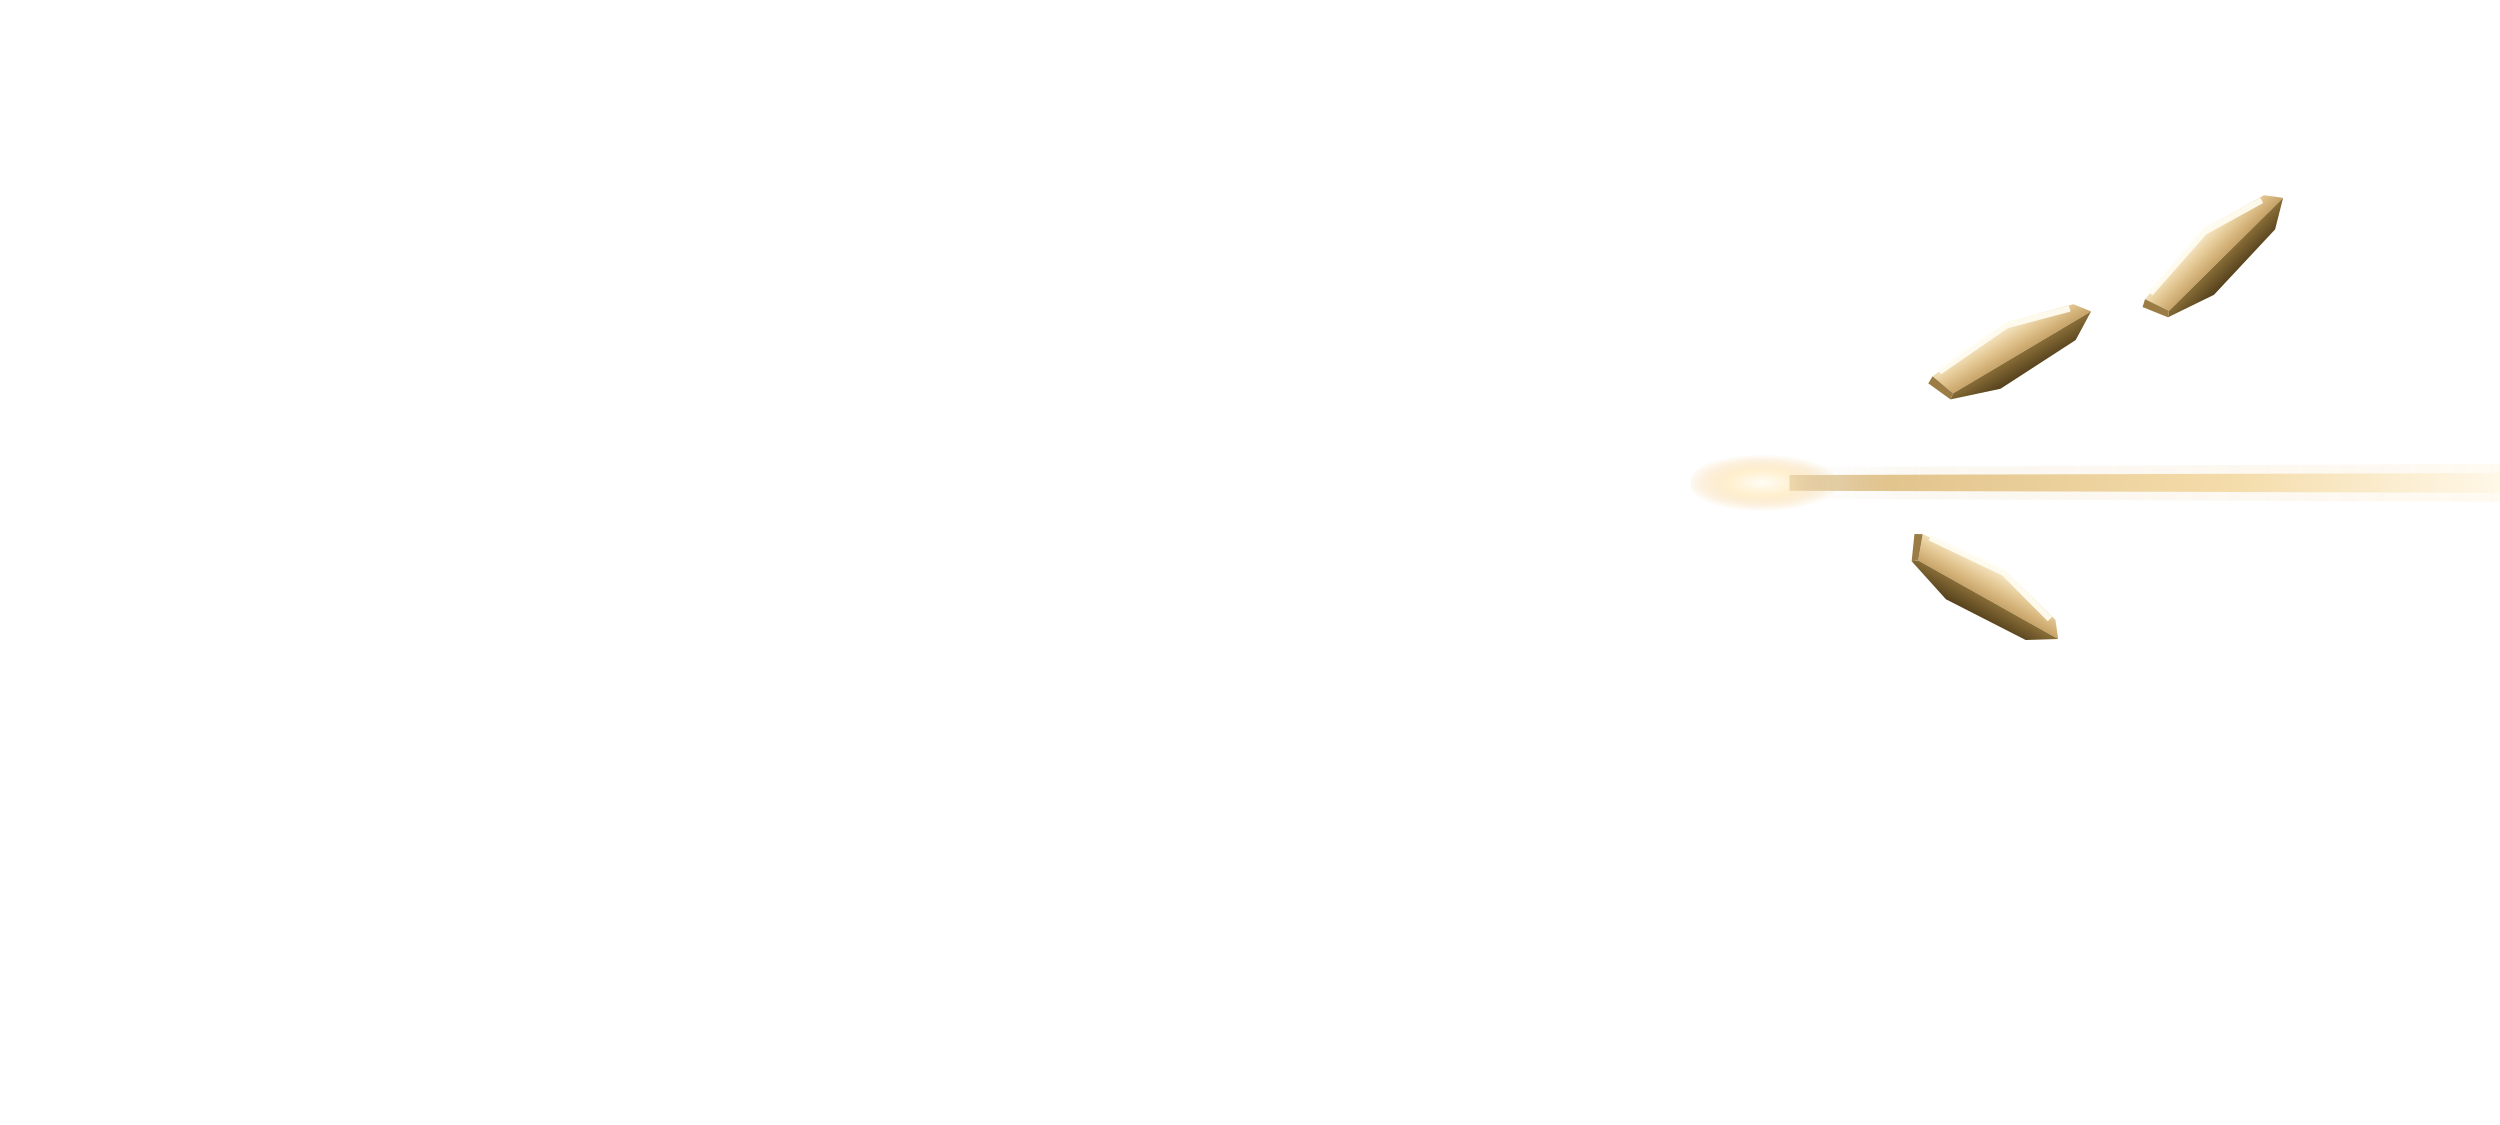
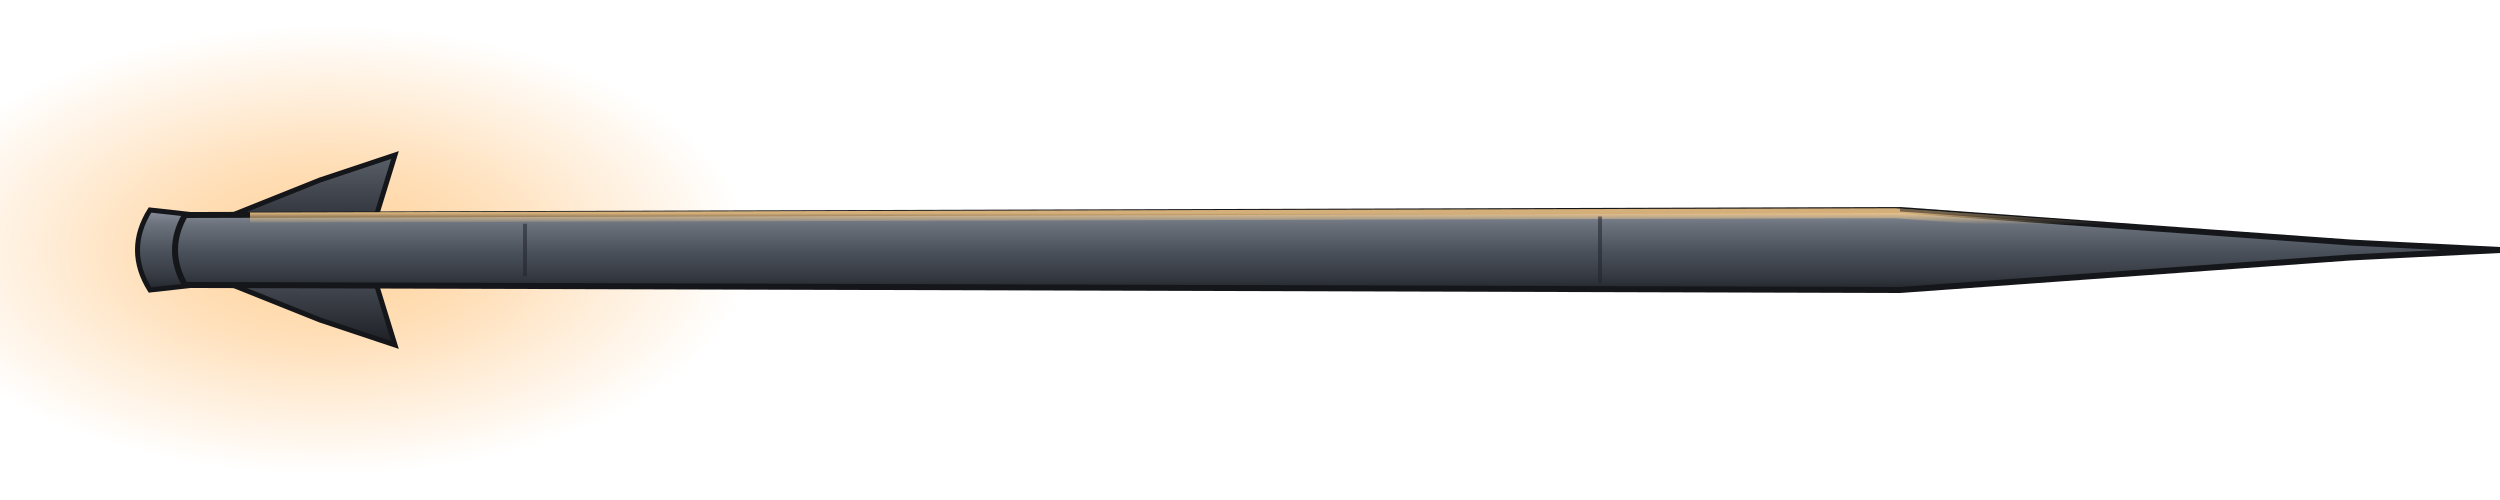
- <svg xmlns="http://www.w3.org/2000/svg" viewBox="0 0 380 171" width="380" height="171">
+ <svg xmlns="http://www.w3.org/2000/svg" viewBox="0 0 1000 200" width="1000" height="200">
  <defs>
-     <linearGradient id="aluTop" x1="0" y1="0" x2="0.08" y2="1">
-       <stop offset="0" stop-color="#fdf3d9" />
-       <stop offset="0.55" stop-color="#e4c894" />
-       <stop offset="1" stop-color="#c8a468" />
+     <linearGradient id="bodyGrad" x1="0%" y1="0%" x2="0%" y2="100%">
+       <stop offset="0%" stop-color="#8a919d" />
+       <stop offset="18%" stop-color="#6b727c" />
+       <stop offset="52%" stop-color="#4b515b" />
+       <stop offset="82%" stop-color="#363b43" />
+       <stop offset="100%" stop-color="#23262c" />
    </linearGradient>
-     <linearGradient id="aluSide" x1="0" y1="0" x2="0.06" y2="1">
-       <stop offset="0" stop-color="#8d7139" />
-       <stop offset="1" stop-color="#55411d" />
+     <linearGradient id="finGrad" x1="0%" y1="0%" x2="0%" y2="100%">
+       <stop offset="0%" stop-color="#5a6069" />
+       <stop offset="55%" stop-color="#383c44" />
+       <stop offset="100%" stop-color="#1c1e23" />
    </linearGradient>
-     <linearGradient id="tracerCore" x1="0" y1="0" x2="1" y2="0">
-       <stop offset="0" stop-color="#c9a869" stop-opacity="0.35" />
-       <stop offset="0.14" stop-color="#e2c48d" />
-       <stop offset="0.62" stop-color="#f4dcaa" />
-       <stop offset="1" stop-color="#fff8e8" />
+     <linearGradient id="rimLight" x1="0%" y1="0%" x2="0%" y2="100%">
+       <stop offset="0%" stop-color="#f4c98a" stop-opacity="0.95" />
+       <stop offset="35%" stop-color="#f4c98a" stop-opacity="0" />
    </linearGradient>
-     <linearGradient id="tracerGlow" x1="0" y1="0" x2="1" y2="0">
-       <stop offset="0" stop-color="#c9a869" stop-opacity="0" />
-       <stop offset="0.20" stop-color="#d9b877" stop-opacity="0.10" />
-       <stop offset="1" stop-color="#ffe3ae" stop-opacity="0.16" />
-     </linearGradient>
-     <radialGradient id="flash" cx="0.32" cy="0.5" r="0.58">
-       <stop offset="0" stop-color="#fffdf7" />
-       <stop offset="0.26" stop-color="#ffeec9" stop-opacity="0.88" />
-       <stop offset="0.60" stop-color="#f3c98a" stop-opacity="0" />
-       <stop offset="1" stop-color="#e8a659" stop-opacity="0" />
+     <radialGradient id="tailGlow" cx="50%" cy="50%" r="50%">
+       <stop offset="0%" stop-color="#ffb14d" stop-opacity="0.55" />
+       <stop offset="60%" stop-color="#ff8a00" stop-opacity="0.18" />
+       <stop offset="100%" stop-color="#ff8a00" stop-opacity="0" />
    </radialGradient>
-     <g id="petal">
-       <path d="M 0 1.5 L 13.8 0 L 24.0 2.7 L 25.8 5.0 L 1.4 5.3 Z" fill="url(#aluTop)" />
-       <path d="M 1.4 5.3 L 25.8 5.0 L 21.6 7.6 L 8.0 8.3 L 0.6 5.9 Z" fill="url(#aluSide)" />
-       <path d="M 0 1.5 L 1.4 5.3 L 0.6 5.9 L -1.1 2.1 Z" fill="#9a7c44" />
-       <path d="M 1.2 1.4 L 13.6 0.4 L 23.2 3.0" fill="none" stroke="#fffdf2" stroke-opacity="0.92" stroke-width="0.95" />
-     </g>
  </defs>
-   <ellipse cx="274" cy="73.4" rx="17" ry="6.2" fill="url(#flash)" />
-   <path d="M 272 71.0 L 380 70.5 L 380 76.3 L 272 75.8 Z" fill="url(#tracerGlow)" />
-   <path d="M 272 72.2 L 380 71.9 L 380 74.9 L 272 74.6 Z" fill="url(#tracerCore)" />
-   <use href="#petal" transform="translate(293,55.9) rotate(-30)" />
-   <use href="#petal" transform="translate(293,79.9) rotate(30)" />
-   <use href="#petal" transform="translate(325,44.4) rotate(-44)" />
+   <ellipse cx="130" cy="100" rx="170" ry="90" fill="url(#tailGlow)" />
+   <g>
+     <path d="M 58,100 L 128,72 L 158,62 L 150,88 L 118,100 Z" fill="url(#finGrad)" stroke="#14161a" stroke-width="2" />
+     <path d="M 58,100 L 128,128 L 158,138 L 150,112 L 118,100 Z" fill="url(#finGrad)" stroke="#14161a" stroke-width="2" />
+   </g>
+   <path d="M 60,84 Q 50,100 60,116 L 78,114 Q 70,100 78,86 Z" fill="url(#bodyGrad)" stroke="#14161a" stroke-width="2" />
+   <path d="M 74,86          L 760,84          L 940,97          L 1000,100          L 940,103          L 760,116          L 74,114          Q 66,100 74,86 Z" fill="url(#bodyGrad)" stroke="#14161a" stroke-width="2.4" />
+   <path d="M 100,87 L 758,85.3 L 935,98 " fill="none" stroke="url(#rimLight)" stroke-width="4" opacity="0.9" />
+   <path d="M 210,89.5 L 210,110.5" stroke="#20232a" stroke-width="1.6" opacity="0.55" />
+   <path d="M 640,86.6 L 640,113.4" stroke="#20232a" stroke-width="1.6" opacity="0.55" />
+   <path d="M 760,84 L 940,97" fill="none" stroke="#14161a" stroke-width="1.2" opacity="0.5" />
+   <path d="M 760,116 L 940,103" fill="none" stroke="#14161a" stroke-width="1.2" opacity="0.5" />
</svg>
